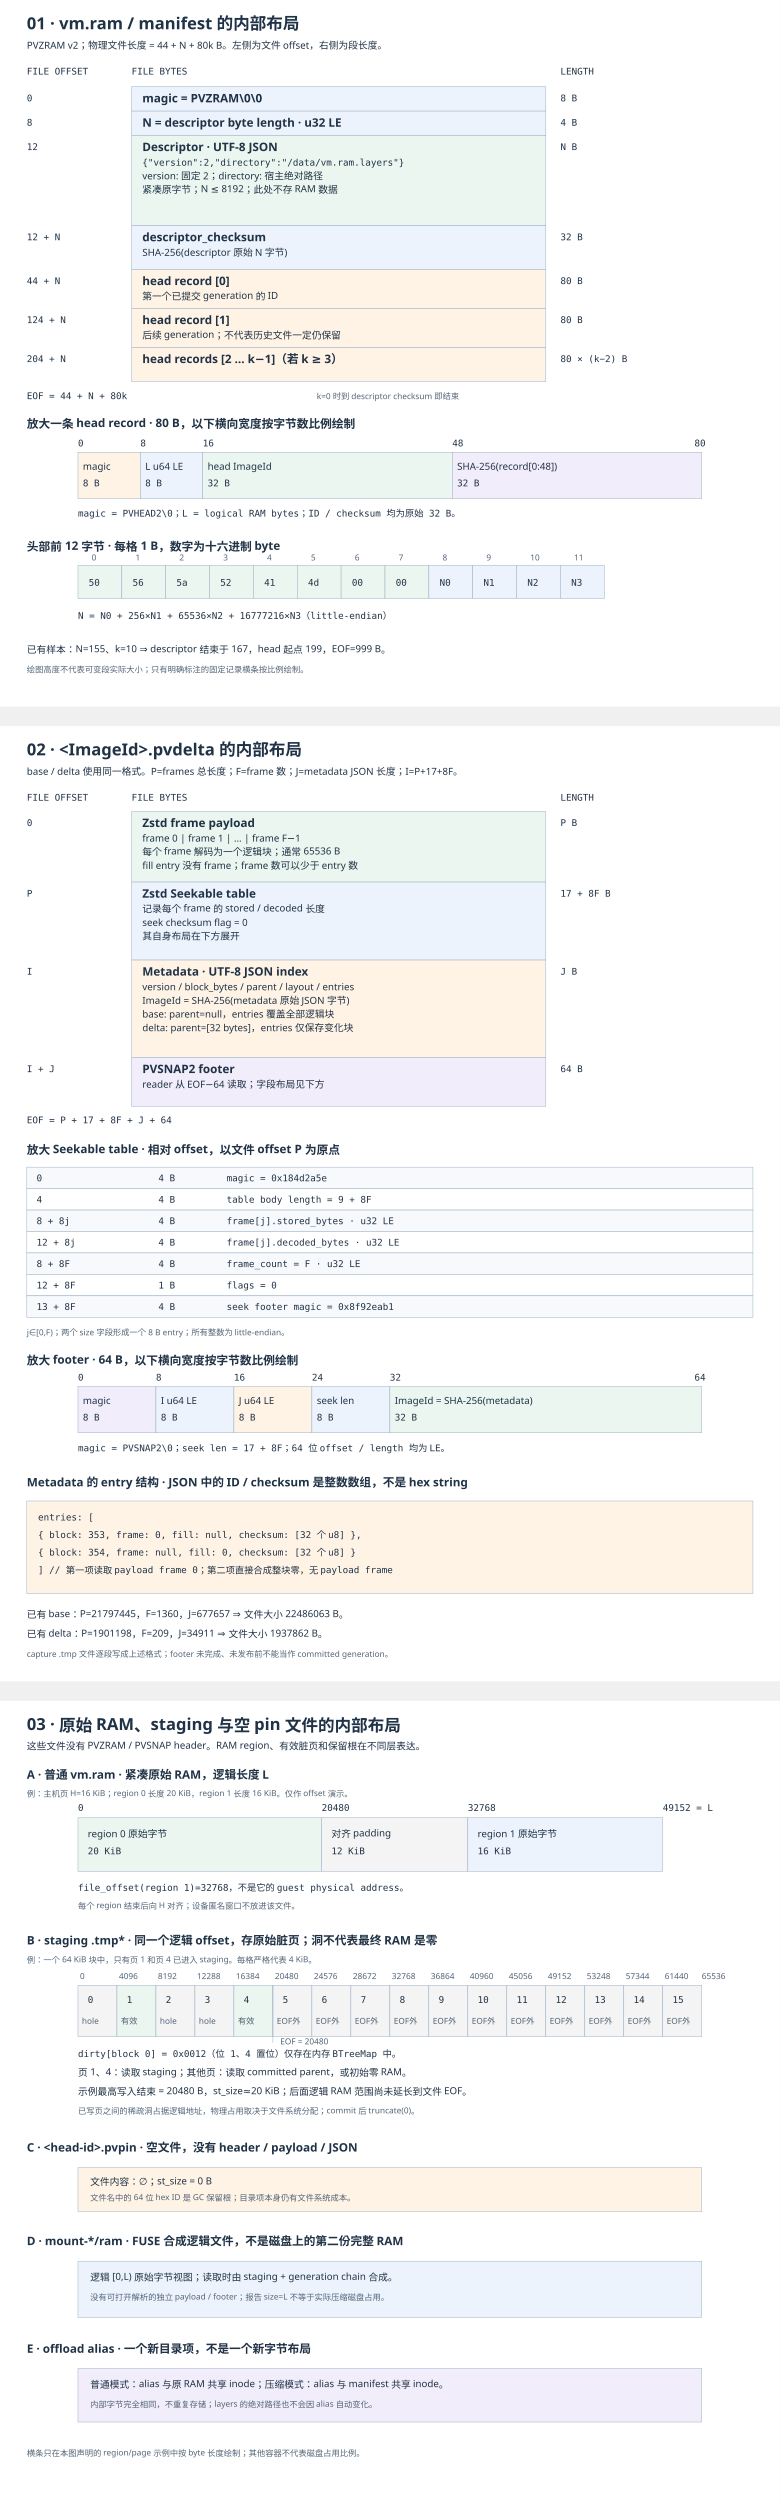
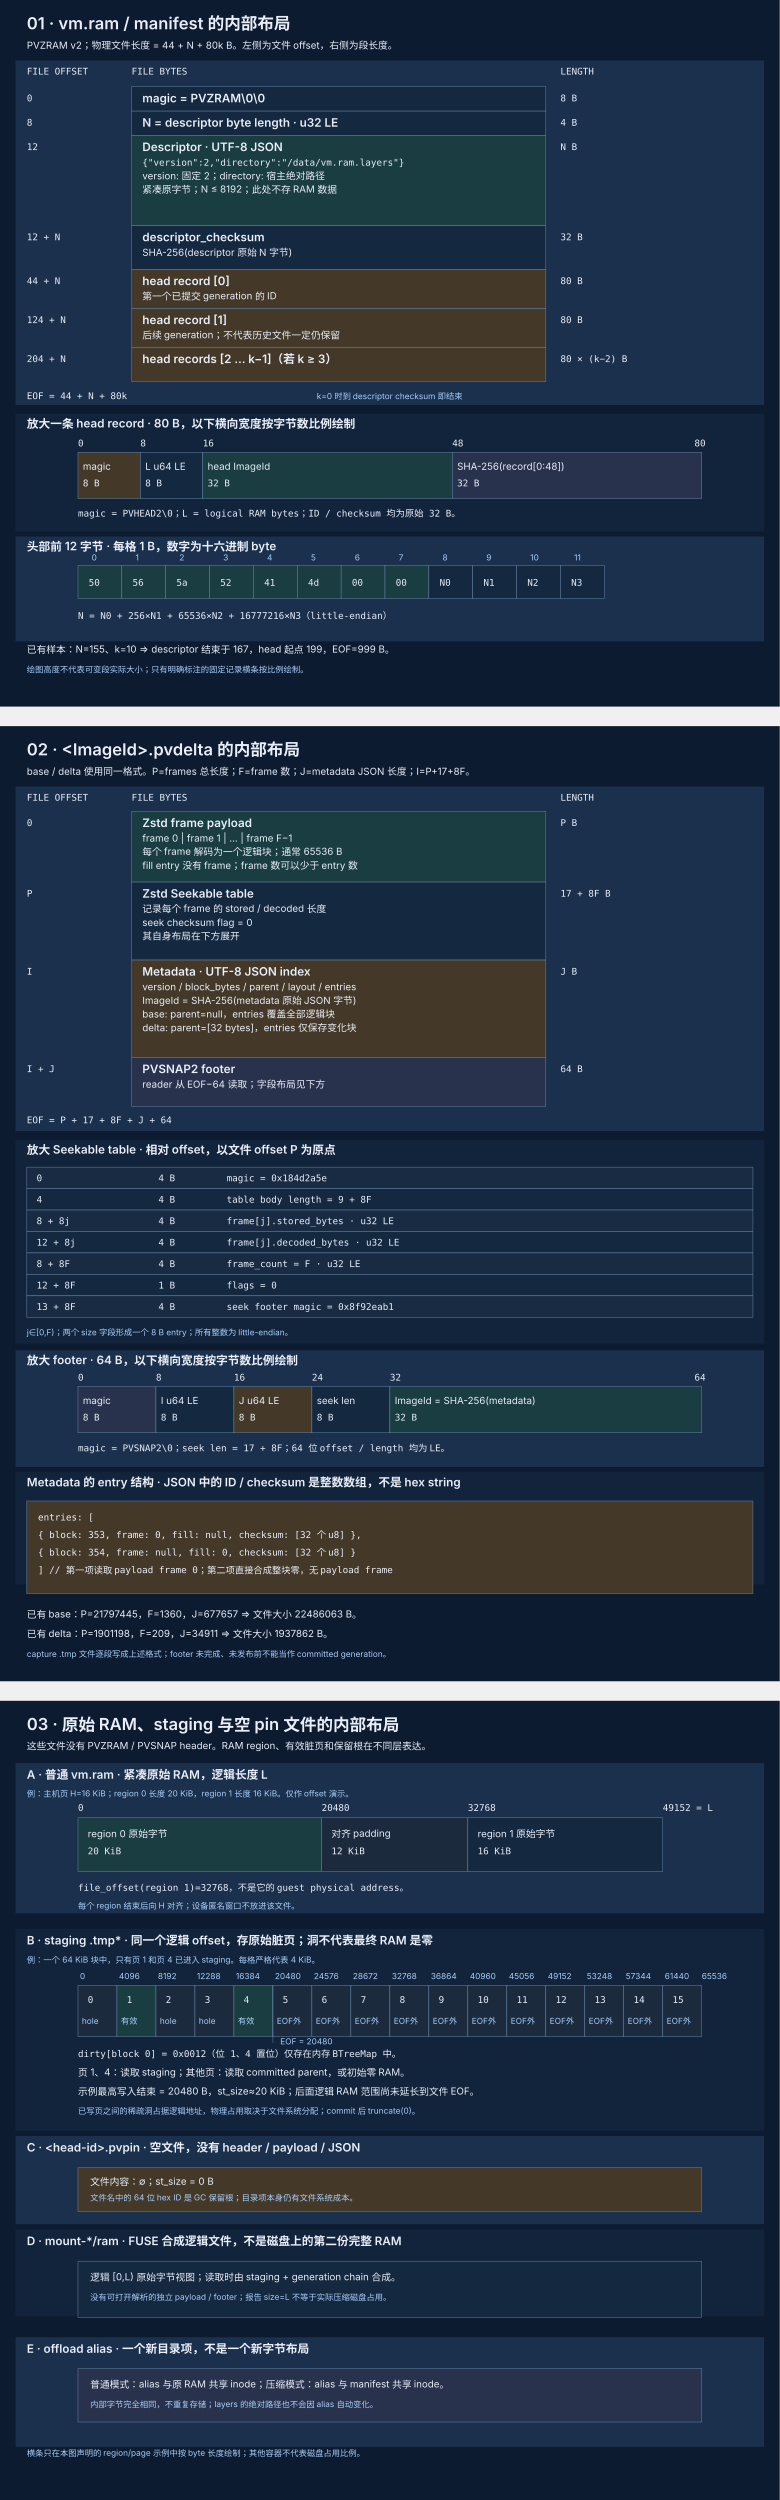
<svg xmlns="http://www.w3.org/2000/svg" width="1600" height="5130" viewBox="0 0 1600 5130" role="img" aria-labelledby="atlas-title">
  <svg width="1600" height="1450" viewBox="0 0 1600 1450" role="img" aria-labelledby="file0-title" x="0" y="0">
-     <style>text{font-family:"PingFang SC",sans-serif;fill:#203246;font-size:20px}.title{font-size:34px;font-weight:700}.head{font-size:24px;font-weight:600}.mono{font-family:Menlo,monospace;font-size:19px}.small{font-size:17px;fill:#526477}</style>
-     <rect width="1600" height="1450" fill="#fff" />
+     <style>text{font-family:system-ui,-apple-system,"PingFang SC",sans-serif;fill:#e9eef8;font-size:20px}.title{font-size:34px;font-weight:600}.head{font-size:24px;font-weight:600}.mono{font-family:Menlo,monospace;font-size:19px}.small{font-size:17px;fill:#a8cefa}</style>
+     <rect width="1600" height="1450" fill="#0d1b30" />
+     <rect x="32" y="124" width="1536" height="707" fill="#1a304c" />
+     <rect x="32" y="849" width="1536" height="242" fill="#12243b" />
+     <rect x="32" y="1101" width="1536" height="215" fill="#1a304c" />
    <text x="55" y="60" class="title">01 · vm.ram / manifest 的内部布局</text>
    <text x="55" y="100" class="">PVZRAM v2；物理文件长度 = 44 + N + 80k B。左侧为文件 offset，右侧为段长度。</text>
    <text x="55" y="153" class="mono">FILE OFFSET</text>
    <text x="270" y="153" class="mono">FILE BYTES</text>
    <text x="1150" y="153" class="mono">LENGTH</text>
    <text x="55" y="208" class="mono">0</text>
-     <rect x="270" y="178" width="850" height="50" fill="#edf3fc" stroke="#9bafc4" />
+     <rect x="270" y="178" width="850" height="50" fill="#142840" stroke="#6485a8" />
    <text x="292" y="210" class="head">magic = PVZRAM\0\0</text>
    <text x="1150" y="208" class="mono">8 B</text>
    <text x="55" y="258" class="mono">8</text>
-     <rect x="270" y="228" width="850" height="50" fill="#edf3fc" stroke="#9bafc4" />
+     <rect x="270" y="228" width="850" height="50" fill="#142840" stroke="#6485a8" />
    <text x="292" y="260" class="head">N = descriptor byte length · u32 LE</text>
    <text x="1150" y="258" class="mono">4 B</text>
    <text x="55" y="308" class="mono">12</text>
-     <rect x="270" y="278" width="850" height="185" fill="#eaf6ef" stroke="#9bafc4" />
+     <rect x="270" y="278" width="850" height="185" fill="#193d40" stroke="#6485a8" />
    <text x="292" y="310" class="head">Descriptor · UTF-8 JSON</text>
    <text x="292" y="340" class="mono">{"version":2,"directory":"/data/vm.ram.layers"}</text>
    <text x="292" y="368" class="">version: 固定 2；directory: 宿主绝对路径</text>
    <text x="292" y="396" class="">紧凑原字节；N ≤ 8192；此处不存 RAM 数据</text>
    <text x="1150" y="308" class="mono">N B</text>
    <text x="55" y="493" class="mono">12 + N</text>
-     <rect x="270" y="463" width="850" height="90" fill="#edf3fc" stroke="#9bafc4" />
+     <rect x="270" y="463" width="850" height="90" fill="#142840" stroke="#6485a8" />
    <text x="292" y="495" class="head">descriptor_checksum</text>
    <text x="292" y="525" class="">SHA-256(descriptor 原始 N 字节)</text>
    <text x="1150" y="493" class="mono">32 B</text>
    <text x="55" y="583" class="mono">44 + N</text>
-     <rect x="270" y="553" width="850" height="80" fill="#fff3e5" stroke="#9bafc4" />
+     <rect x="270" y="553" width="850" height="80" fill="#443929" stroke="#6485a8" />
    <text x="292" y="585" class="head">head record [0]</text>
    <text x="292" y="615" class="">第一个已提交 generation 的 ID</text>
    <text x="1150" y="583" class="mono">80 B</text>
    <text x="55" y="663" class="mono">124 + N</text>
-     <rect x="270" y="633" width="850" height="80" fill="#fff3e5" stroke="#9bafc4" />
+     <rect x="270" y="633" width="850" height="80" fill="#443929" stroke="#6485a8" />
    <text x="292" y="665" class="head">head record [1]</text>
    <text x="292" y="695" class="">后续 generation；不代表历史文件一定仍保留</text>
    <text x="1150" y="663" class="mono">80 B</text>
    <text x="55" y="743" class="mono">204 + N</text>
-     <rect x="270" y="713" width="850" height="70" fill="#fff3e5" stroke="#9bafc4" />
+     <rect x="270" y="713" width="850" height="70" fill="#443929" stroke="#6485a8" />
    <text x="292" y="745" class="head">head records [2 … k−1]（若 k ≥ 3）</text>
    <text x="1150" y="743" class="mono">80 × (k−2) B</text>
    <text x="55" y="819" class="mono">EOF = 44 + N + 80k</text>
    <text x="650" y="819" class="small">k=0 时到 descriptor checksum 即结束</text>
    <text x="55" y="878" class="head">放大一条 head record · 80 B，以下横向宽度按字节数比例绘制</text>
-     <rect x="160" y="928" width="128.0" height="95" fill="#fff3e5" stroke="#9bafc4" />
+     <rect x="160" y="928" width="128.0" height="95" fill="#443929" stroke="#6485a8" />
    <text x="170" y="964" class="">magic</text>
    <text x="170" y="998" class="mono">8 B</text>
    <text x="160" y="916" class="mono">0</text>
-     <rect x="288.0" y="928" width="128.0" height="95" fill="#edf3fc" stroke="#9bafc4" />
+     <rect x="288.0" y="928" width="128.0" height="95" fill="#142840" stroke="#6485a8" />
    <text x="298.0" y="964" class="">L u64 LE</text>
    <text x="298.0" y="998" class="mono">8 B</text>
    <text x="288.0" y="916" class="mono">8</text>
-     <rect x="416.0" y="928" width="512.0" height="95" fill="#eaf6ef" stroke="#9bafc4" />
+     <rect x="416.0" y="928" width="512.0" height="95" fill="#193d40" stroke="#6485a8" />
    <text x="426.0" y="964" class="">head ImageId</text>
    <text x="426.0" y="998" class="mono">32 B</text>
    <text x="416.0" y="916" class="mono">16</text>
-     <rect x="928.0" y="928" width="512.0" height="95" fill="#f1edfa" stroke="#9bafc4" />
+     <rect x="928.0" y="928" width="512.0" height="95" fill="#29324c" stroke="#6485a8" />
    <text x="938.0" y="964" class="">SHA-256(record[0:48])</text>
    <text x="938.0" y="998" class="mono">32 B</text>
    <text x="928.0" y="916" class="mono">48</text>
    <text x="1425.0" y="916" class="mono">80</text>
    <text x="160" y="1060" class="mono">magic = PVHEAD2\0；L = logical RAM bytes；ID / checksum 均为原始 32 B。</text>
    <text x="55" y="1130" class="head">头部前 12 字节 · 每格 1 B，数字为十六进制 byte</text>
-     <rect x="160" y="1160" width="90" height="68" fill="#eaf6ef" stroke="#9bafc4" />
+     <rect x="160" y="1160" width="90" height="68" fill="#193d40" stroke="#6485a8" />
    <text x="182" y="1202" class="mono">50</text>
    <text x="188" y="1150" class="small">0</text>
-     <rect x="250" y="1160" width="90" height="68" fill="#eaf6ef" stroke="#9bafc4" />
+     <rect x="250" y="1160" width="90" height="68" fill="#193d40" stroke="#6485a8" />
    <text x="272" y="1202" class="mono">56</text>
    <text x="278" y="1150" class="small">1</text>
-     <rect x="340" y="1160" width="90" height="68" fill="#eaf6ef" stroke="#9bafc4" />
+     <rect x="340" y="1160" width="90" height="68" fill="#193d40" stroke="#6485a8" />
    <text x="362" y="1202" class="mono">5a</text>
    <text x="368" y="1150" class="small">2</text>
-     <rect x="430" y="1160" width="90" height="68" fill="#eaf6ef" stroke="#9bafc4" />
+     <rect x="430" y="1160" width="90" height="68" fill="#193d40" stroke="#6485a8" />
    <text x="452" y="1202" class="mono">52</text>
    <text x="458" y="1150" class="small">3</text>
-     <rect x="520" y="1160" width="90" height="68" fill="#eaf6ef" stroke="#9bafc4" />
+     <rect x="520" y="1160" width="90" height="68" fill="#193d40" stroke="#6485a8" />
    <text x="542" y="1202" class="mono">41</text>
    <text x="548" y="1150" class="small">4</text>
-     <rect x="610" y="1160" width="90" height="68" fill="#eaf6ef" stroke="#9bafc4" />
+     <rect x="610" y="1160" width="90" height="68" fill="#193d40" stroke="#6485a8" />
    <text x="632" y="1202" class="mono">4d</text>
    <text x="638" y="1150" class="small">5</text>
-     <rect x="700" y="1160" width="90" height="68" fill="#eaf6ef" stroke="#9bafc4" />
+     <rect x="700" y="1160" width="90" height="68" fill="#193d40" stroke="#6485a8" />
    <text x="722" y="1202" class="mono">00</text>
    <text x="728" y="1150" class="small">6</text>
-     <rect x="790" y="1160" width="90" height="68" fill="#eaf6ef" stroke="#9bafc4" />
+     <rect x="790" y="1160" width="90" height="68" fill="#193d40" stroke="#6485a8" />
    <text x="812" y="1202" class="mono">00</text>
    <text x="818" y="1150" class="small">7</text>
-     <rect x="880" y="1160" width="90" height="68" fill="#edf3fc" stroke="#9bafc4" />
+     <rect x="880" y="1160" width="90" height="68" fill="#142840" stroke="#6485a8" />
    <text x="902" y="1202" class="mono">N0</text>
    <text x="908" y="1150" class="small">8</text>
-     <rect x="970" y="1160" width="90" height="68" fill="#edf3fc" stroke="#9bafc4" />
+     <rect x="970" y="1160" width="90" height="68" fill="#142840" stroke="#6485a8" />
    <text x="992" y="1202" class="mono">N1</text>
    <text x="998" y="1150" class="small">9</text>
-     <rect x="1060" y="1160" width="90" height="68" fill="#edf3fc" stroke="#9bafc4" />
+     <rect x="1060" y="1160" width="90" height="68" fill="#142840" stroke="#6485a8" />
    <text x="1082" y="1202" class="mono">N2</text>
    <text x="1088" y="1150" class="small">10</text>
-     <rect x="1150" y="1160" width="90" height="68" fill="#edf3fc" stroke="#9bafc4" />
+     <rect x="1150" y="1160" width="90" height="68" fill="#142840" stroke="#6485a8" />
    <text x="1172" y="1202" class="mono">N3</text>
    <text x="1178" y="1150" class="small">11</text>
    <text x="160" y="1270" class="mono">N = N0 + 256×N1 + 65536×N2 + 16777216×N3（little-endian）</text>
    <text x="55" y="1340" class="">已有样本：N=155、k=10 ⇒ descriptor 结束于 167，head 起点 199，EOF=999 B。</text>
    <text x="55" y="1380" class="small">绘图高度不代表可变段实际大小；只有明确标注的固定记录横条按比例绘制。</text>
  </svg>
  <svg width="1600" height="1960" viewBox="0 0 1600 1960" role="img" aria-labelledby="file1-title" x="0" y="1490">
-     <style>text{font-family:"PingFang SC",sans-serif;fill:#203246;font-size:20px}.title{font-size:34px;font-weight:700}.head{font-size:24px;font-weight:600}.mono{font-family:Menlo,monospace;font-size:19px}.small{font-size:17px;fill:#526477}</style>
-     <rect width="1600" height="1960" fill="#fff" />
+     <style>text{font-family:system-ui,-apple-system,"PingFang SC",sans-serif;fill:#e9eef8;font-size:20px}.title{font-size:34px;font-weight:600}.head{font-size:24px;font-weight:600}.mono{font-family:Menlo,monospace;font-size:19px}.small{font-size:17px;fill:#a8cefa}</style>
+     <rect width="1600" height="1960" fill="#0d1b30" />
+     <rect x="32" y="124" width="1536" height="707" fill="#1a304c" />
+     <rect x="32" y="849" width="1536" height="418" fill="#12243b" />
+     <rect x="32" y="1281" width="1536" height="239" fill="#1a304c" />
+     <rect x="32" y="1531" width="1536" height="230" fill="#12243b" />
    <text x="55" y="60" class="title">02 · &lt;ImageId&gt;.pvdelta 的内部布局</text>
    <text x="55" y="100" class="">base / delta 使用同一格式。P=frames 总长度；F=frame 数；J=metadata JSON 长度；I=P+17+8F。</text>
    <text x="55" y="153" class="mono">FILE OFFSET</text>
    <text x="270" y="153" class="mono">FILE BYTES</text>
    <text x="1150" y="153" class="mono">LENGTH</text>
    <text x="55" y="205" class="mono">0</text>
-     <rect x="270" y="175" width="850" height="145" fill="#eaf6ef" stroke="#9bafc4" />
+     <rect x="270" y="175" width="850" height="145" fill="#193d40" stroke="#6485a8" />
    <text x="292" y="207" class="head">Zstd frame payload</text>
    <text x="292" y="237" class="">frame 0 | frame 1 | … | frame F−1</text>
    <text x="292" y="265" class="">每个 frame 解码为一个逻辑块；通常 65536 B</text>
    <text x="292" y="293" class="">fill entry 没有 frame；frame 数可以少于 entry 数</text>
    <text x="1150" y="205" class="mono">P B</text>
    <text x="55" y="350" class="mono">P</text>
-     <rect x="270" y="320" width="850" height="160" fill="#edf3fc" stroke="#9bafc4" />
+     <rect x="270" y="320" width="850" height="160" fill="#142840" stroke="#6485a8" />
    <text x="292" y="352" class="head">Zstd Seekable table</text>
    <text x="292" y="382" class="">记录每个 frame 的 stored / decoded 长度</text>
    <text x="292" y="410" class="">seek checksum flag = 0</text>
    <text x="292" y="438" class="">其自身布局在下方展开</text>
    <text x="1150" y="350" class="mono">17 + 8F B</text>
    <text x="55" y="510" class="mono">I</text>
-     <rect x="270" y="480" width="850" height="200" fill="#fff3e5" stroke="#9bafc4" />
+     <rect x="270" y="480" width="850" height="200" fill="#443929" stroke="#6485a8" />
    <text x="292" y="512" class="head">Metadata · UTF-8 JSON index</text>
    <text x="292" y="542" class="">version / block_bytes / parent / layout / entries</text>
    <text x="292" y="570" class="">ImageId = SHA-256(metadata 原始 JSON 字节)</text>
    <text x="292" y="598" class="">base: parent=null，entries 覆盖全部逻辑块</text>
    <text x="292" y="626" class="">delta: parent=[32 bytes]，entries 仅保存变化块</text>
    <text x="1150" y="510" class="mono">J B</text>
    <text x="55" y="710" class="mono">I + J</text>
-     <rect x="270" y="680" width="850" height="100" fill="#f1edfa" stroke="#9bafc4" />
+     <rect x="270" y="680" width="850" height="100" fill="#29324c" stroke="#6485a8" />
    <text x="292" y="712" class="head">PVSNAP2 footer</text>
    <text x="292" y="742" class="">reader 从 EOF−64 读取；字段布局见下方</text>
    <text x="1150" y="710" class="mono">64 B</text>
    <text x="55" y="815" class="mono">EOF = P + 17 + 8F + J + 64</text>
    <text x="55" y="878" class="head">放大 Seekable table · 相对 offset，以文件 offset P 为原点</text>
-     <rect x="55" y="905" width="1490" height="44" fill="#f7f9fc" stroke="#9bafc4" />
+     <rect x="55" y="905" width="1490" height="44" fill="#182b43" stroke="#6485a8" />
    <text x="75" y="934" class="mono">0</text>
    <text x="325" y="934" class="mono">4 B</text>
    <text x="465" y="934" class="mono">magic = 0x184d2a5e</text>
-     <rect x="55" y="949" width="1490" height="44" fill="#fff" stroke="#9bafc4" />
+     <rect x="55" y="949" width="1490" height="44" fill="#142840" stroke="#6485a8" />
    <text x="75" y="978" class="mono">4</text>
    <text x="325" y="978" class="mono">4 B</text>
    <text x="465" y="978" class="mono">table body length = 9 + 8F</text>
-     <rect x="55" y="993" width="1490" height="44" fill="#f7f9fc" stroke="#9bafc4" />
+     <rect x="55" y="993" width="1490" height="44" fill="#182b43" stroke="#6485a8" />
    <text x="75" y="1022" class="mono">8 + 8j</text>
    <text x="325" y="1022" class="mono">4 B</text>
    <text x="465" y="1022" class="mono">frame[j].stored_bytes  · u32 LE</text>
-     <rect x="55" y="1037" width="1490" height="44" fill="#fff" stroke="#9bafc4" />
+     <rect x="55" y="1037" width="1490" height="44" fill="#142840" stroke="#6485a8" />
    <text x="75" y="1066" class="mono">12 + 8j</text>
    <text x="325" y="1066" class="mono">4 B</text>
    <text x="465" y="1066" class="mono">frame[j].decoded_bytes · u32 LE</text>
-     <rect x="55" y="1081" width="1490" height="44" fill="#f7f9fc" stroke="#9bafc4" />
+     <rect x="55" y="1081" width="1490" height="44" fill="#182b43" stroke="#6485a8" />
    <text x="75" y="1110" class="mono">8 + 8F</text>
    <text x="325" y="1110" class="mono">4 B</text>
    <text x="465" y="1110" class="mono">frame_count = F        · u32 LE</text>
-     <rect x="55" y="1125" width="1490" height="44" fill="#fff" stroke="#9bafc4" />
+     <rect x="55" y="1125" width="1490" height="44" fill="#142840" stroke="#6485a8" />
    <text x="75" y="1154" class="mono">12 + 8F</text>
    <text x="325" y="1154" class="mono">1 B</text>
    <text x="465" y="1154" class="mono">flags = 0</text>
-     <rect x="55" y="1169" width="1490" height="44" fill="#f7f9fc" stroke="#9bafc4" />
+     <rect x="55" y="1169" width="1490" height="44" fill="#182b43" stroke="#6485a8" />
    <text x="75" y="1198" class="mono">13 + 8F</text>
    <text x="325" y="1198" class="mono">4 B</text>
    <text x="465" y="1198" class="mono">seek footer magic = 0x8f92eab1</text>
    <text x="55" y="1250" class="small">j∈[0,F)；两个 size 字段形成一个 8 B entry；所有整数为 little-endian。</text>
    <text x="55" y="1310" class="head">放大 footer · 64 B，以下横向宽度按字节数比例绘制</text>
-     <rect x="160" y="1355" width="160.0" height="95" fill="#f1edfa" stroke="#9bafc4" />
+     <rect x="160" y="1355" width="160.0" height="95" fill="#29324c" stroke="#6485a8" />
    <text x="170" y="1391" class="">magic</text>
    <text x="170" y="1425" class="mono">8 B</text>
    <text x="160" y="1343" class="mono">0</text>
-     <rect x="320.0" y="1355" width="160.0" height="95" fill="#edf3fc" stroke="#9bafc4" />
+     <rect x="320.0" y="1355" width="160.0" height="95" fill="#142840" stroke="#6485a8" />
    <text x="330.0" y="1391" class="">I u64 LE</text>
    <text x="330.0" y="1425" class="mono">8 B</text>
    <text x="320.0" y="1343" class="mono">8</text>
-     <rect x="480.0" y="1355" width="160.0" height="95" fill="#fff3e5" stroke="#9bafc4" />
+     <rect x="480.0" y="1355" width="160.0" height="95" fill="#443929" stroke="#6485a8" />
    <text x="490.0" y="1391" class="">J u64 LE</text>
    <text x="490.0" y="1425" class="mono">8 B</text>
    <text x="480.0" y="1343" class="mono">16</text>
-     <rect x="640.0" y="1355" width="160.0" height="95" fill="#edf3fc" stroke="#9bafc4" />
+     <rect x="640.0" y="1355" width="160.0" height="95" fill="#142840" stroke="#6485a8" />
    <text x="650.0" y="1391" class="">seek len</text>
    <text x="650.0" y="1425" class="mono">8 B</text>
    <text x="640.0" y="1343" class="mono">24</text>
-     <rect x="800.0" y="1355" width="640.0" height="95" fill="#eaf6ef" stroke="#9bafc4" />
+     <rect x="800.0" y="1355" width="640.0" height="95" fill="#193d40" stroke="#6485a8" />
    <text x="810.0" y="1391" class="">ImageId = SHA-256(metadata)</text>
    <text x="810.0" y="1425" class="mono">32 B</text>
    <text x="800.0" y="1343" class="mono">32</text>
    <text x="1425.0" y="1343" class="mono">64</text>
    <text x="160" y="1488" class="mono">magic = PVSNAP2\0；seek len = 17 + 8F；64 位 offset / length 均为 LE。</text>
    <text x="55" y="1560" class="head">Metadata 的 entry 结构 · JSON 中的 ID / checksum 是整数数组，不是 hex string</text>
-     <rect x="55" y="1590" width="1490" height="190" fill="#fff3e5" stroke="#9bafc4" />
+     <rect x="55" y="1590" width="1490" height="190" fill="#443929" stroke="#6485a8" />
    <text x="78" y="1630" class="mono">entries: [</text>
    <text x="78" y="1666" class="mono">  { block: 353, frame: 0, fill: null, checksum: [32 个 u8] },</text>
    <text x="78" y="1702" class="mono">  { block: 354, frame: null, fill: 0, checksum: [32 个 u8] }</text>
    <text x="78" y="1738" class="mono">]  // 第一项读取 payload frame 0；第二项直接合成整块零，无 payload frame</text>
    <text x="55" y="1830" class="">已有 base：P=21797445，F=1360，J=677657 ⇒ 文件大小 22486063 B。</text>
    <text x="55" y="1870" class="">已有 delta：P=1901198，F=209，J=34911 ⇒ 文件大小 1937862 B。</text>
    <text x="55" y="1910" class="small">capture .tmp 文件逐段写成上述格式；footer 未完成、未发布前不能当作 committed generation。</text>
  </svg>
  <svg width="1600" height="1640" viewBox="0 0 1600 1640" role="img" aria-labelledby="file2-title" x="0" y="3490">
-     <style>text{font-family:"PingFang SC",sans-serif;fill:#203246;font-size:20px}.title{font-size:34px;font-weight:700}.head{font-size:24px;font-weight:600}.mono{font-family:Menlo,monospace;font-size:19px}.small{font-size:17px;fill:#526477}</style>
-     <rect width="1600" height="1640" fill="#fff" />
+     <style>text{font-family:system-ui,-apple-system,"PingFang SC",sans-serif;fill:#e9eef8;font-size:20px}.title{font-size:34px;font-weight:600}.head{font-size:24px;font-weight:600}.mono{font-family:Menlo,monospace;font-size:19px}.small{font-size:17px;fill:#a8cefa}</style>
+     <rect width="1600" height="1640" fill="#0d1b30" />
+     <rect x="32" y="128" width="1536" height="308" fill="#1a304c" />
+     <rect x="32" y="468" width="1536" height="414" fill="#12243b" />
+     <rect x="32" y="893" width="1536" height="181" fill="#1a304c" />
+     <rect x="32" y="1085" width="1536" height="178" fill="#12243b" />
+     <rect x="32" y="1306" width="1536" height="225" fill="#1a304c" />
    <text x="55" y="60" class="title">03 · 原始 RAM、staging 与空 pin 文件的内部布局</text>
    <text x="55" y="100" class="">这些文件没有 PVZRAM / PVSNAP header。RAM region、有效脏页和保留根在不同层表达。</text>
    <text x="55" y="160" class="head">A · 普通 vm.ram · 紧凑原始 RAM，逻辑长度 L</text>
    <text x="55" y="197" class="small">例：主机页 H=16 KiB；region 0 长度 20 KiB，region 1 长度 16 KiB。仅作 offset 演示。</text>
-     <rect x="160" y="240" width="500" height="110" fill="#eaf6ef" stroke="#9bafc4" />
+     <rect x="160" y="240" width="500" height="110" fill="#193d40" stroke="#6485a8" />
    <text x="180" y="280" class="">region 0 原始字节</text>
    <text x="180" y="315" class="mono">20 KiB</text>
-     <rect x="660" y="240" width="300" height="110" fill="#f4f4f4" stroke="#9bafc4" />
+     <rect x="660" y="240" width="300" height="110" fill="#1b2a3d" stroke="#6485a8" />
    <text x="680" y="280" class="">对齐 padding</text>
    <text x="680" y="315" class="mono">12 KiB</text>
-     <rect x="960" y="240" width="400" height="110" fill="#edf3fc" stroke="#9bafc4" />
+     <rect x="960" y="240" width="400" height="110" fill="#142840" stroke="#6485a8" />
    <text x="980" y="280" class="">region 1 原始字节</text>
    <text x="980" y="315" class="mono">16 KiB</text>
    <text x="160" y="226" class="mono">0</text>
    <text x="660" y="226" class="mono">20480</text>
    <text x="960" y="226" class="mono">32768</text>
    <text x="1360" y="226" class="mono">49152 = L</text>
    <text x="160" y="390" class="mono">file_offset(region 1)=32768，不是它的 guest physical address。</text>
    <text x="160" y="427" class="small">每个 region 结束后向 H 对齐；设备匿名窗口不放进该文件。</text>
    <text x="55" y="500" class="head">B · staging .tmp* · 同一个逻辑 offset，存原始脏页；洞不代表最终 RAM 是零</text>
    <text x="55" y="538" class="small">例：一个 64 KiB 块中，只有页 1 和页 4 已进入 staging。每格严格代表 4 KiB。</text>
-     <rect x="160" y="584" width="80" height="105" fill="#f4f4f4" stroke="#9bafc4" />
+     <rect x="160" y="584" width="80" height="105" fill="#1b2a3d" stroke="#6485a8" />
    <text x="180" y="620" class="mono">0</text>
    <text x="168" y="663" class="small">hole</text>
    <text x="164" y="571" class="small">0</text>
-     <rect x="240" y="584" width="80" height="105" fill="#eaf6ef" stroke="#9bafc4" />
+     <rect x="240" y="584" width="80" height="105" fill="#193d40" stroke="#6485a8" />
    <text x="260" y="620" class="mono">1</text>
    <text x="248" y="663" class="small">有效</text>
    <text x="244" y="571" class="small">4096</text>
-     <rect x="320" y="584" width="80" height="105" fill="#f4f4f4" stroke="#9bafc4" />
+     <rect x="320" y="584" width="80" height="105" fill="#1b2a3d" stroke="#6485a8" />
    <text x="340" y="620" class="mono">2</text>
    <text x="328" y="663" class="small">hole</text>
    <text x="324" y="571" class="small">8192</text>
-     <rect x="400" y="584" width="80" height="105" fill="#f4f4f4" stroke="#9bafc4" />
+     <rect x="400" y="584" width="80" height="105" fill="#1b2a3d" stroke="#6485a8" />
    <text x="420" y="620" class="mono">3</text>
    <text x="408" y="663" class="small">hole</text>
    <text x="404" y="571" class="small">12288</text>
-     <rect x="480" y="584" width="80" height="105" fill="#eaf6ef" stroke="#9bafc4" />
+     <rect x="480" y="584" width="80" height="105" fill="#193d40" stroke="#6485a8" />
    <text x="500" y="620" class="mono">4</text>
    <text x="488" y="663" class="small">有效</text>
    <text x="484" y="571" class="small">16384</text>
-     <rect x="560" y="584" width="80" height="105" fill="#f4f4f4" stroke="#9bafc4" />
+     <rect x="560" y="584" width="80" height="105" fill="#1b2a3d" stroke="#6485a8" />
    <text x="580" y="620" class="mono">5</text>
    <text x="568" y="663" class="small">EOF外</text>
    <text x="564" y="571" class="small">20480</text>
-     <rect x="640" y="584" width="80" height="105" fill="#f4f4f4" stroke="#9bafc4" />
+     <rect x="640" y="584" width="80" height="105" fill="#1b2a3d" stroke="#6485a8" />
    <text x="660" y="620" class="mono">6</text>
    <text x="648" y="663" class="small">EOF外</text>
    <text x="644" y="571" class="small">24576</text>
-     <rect x="720" y="584" width="80" height="105" fill="#f4f4f4" stroke="#9bafc4" />
+     <rect x="720" y="584" width="80" height="105" fill="#1b2a3d" stroke="#6485a8" />
    <text x="740" y="620" class="mono">7</text>
    <text x="728" y="663" class="small">EOF外</text>
    <text x="724" y="571" class="small">28672</text>
-     <rect x="800" y="584" width="80" height="105" fill="#f4f4f4" stroke="#9bafc4" />
+     <rect x="800" y="584" width="80" height="105" fill="#1b2a3d" stroke="#6485a8" />
    <text x="820" y="620" class="mono">8</text>
    <text x="808" y="663" class="small">EOF外</text>
    <text x="804" y="571" class="small">32768</text>
-     <rect x="880" y="584" width="80" height="105" fill="#f4f4f4" stroke="#9bafc4" />
+     <rect x="880" y="584" width="80" height="105" fill="#1b2a3d" stroke="#6485a8" />
    <text x="900" y="620" class="mono">9</text>
    <text x="888" y="663" class="small">EOF外</text>
    <text x="884" y="571" class="small">36864</text>
-     <rect x="960" y="584" width="80" height="105" fill="#f4f4f4" stroke="#9bafc4" />
+     <rect x="960" y="584" width="80" height="105" fill="#1b2a3d" stroke="#6485a8" />
    <text x="980" y="620" class="mono">10</text>
    <text x="968" y="663" class="small">EOF外</text>
    <text x="964" y="571" class="small">40960</text>
-     <rect x="1040" y="584" width="80" height="105" fill="#f4f4f4" stroke="#9bafc4" />
+     <rect x="1040" y="584" width="80" height="105" fill="#1b2a3d" stroke="#6485a8" />
    <text x="1060" y="620" class="mono">11</text>
    <text x="1048" y="663" class="small">EOF外</text>
    <text x="1044" y="571" class="small">45056</text>
-     <rect x="1120" y="584" width="80" height="105" fill="#f4f4f4" stroke="#9bafc4" />
+     <rect x="1120" y="584" width="80" height="105" fill="#1b2a3d" stroke="#6485a8" />
    <text x="1140" y="620" class="mono">12</text>
    <text x="1128" y="663" class="small">EOF外</text>
    <text x="1124" y="571" class="small">49152</text>
-     <rect x="1200" y="584" width="80" height="105" fill="#f4f4f4" stroke="#9bafc4" />
+     <rect x="1200" y="584" width="80" height="105" fill="#1b2a3d" stroke="#6485a8" />
    <text x="1220" y="620" class="mono">13</text>
    <text x="1208" y="663" class="small">EOF外</text>
    <text x="1204" y="571" class="small">53248</text>
-     <rect x="1280" y="584" width="80" height="105" fill="#f4f4f4" stroke="#9bafc4" />
+     <rect x="1280" y="584" width="80" height="105" fill="#1b2a3d" stroke="#6485a8" />
    <text x="1300" y="620" class="mono">14</text>
    <text x="1288" y="663" class="small">EOF外</text>
    <text x="1284" y="571" class="small">57344</text>
-     <rect x="1360" y="584" width="80" height="105" fill="#f4f4f4" stroke="#9bafc4" />
+     <rect x="1360" y="584" width="80" height="105" fill="#1b2a3d" stroke="#6485a8" />
    <text x="1380" y="620" class="mono">15</text>
    <text x="1368" y="663" class="small">EOF外</text>
    <text x="1364" y="571" class="small">61440</text>
    <text x="1440" y="571" class="small">65536</text>
-     <path d="M560 584 L560 702" stroke="#9bafc4" fill="none" />
+     <path d="M560 584 L560 702" stroke="#6485a8" fill="none" />
    <text x="575" y="705" class="small">EOF = 20480</text>
    <text x="160" y="731" class="mono">dirty[block 0] = 0x0012（位 1、4 置位）仅存在内存 BTreeMap 中。</text>
    <text x="160" y="770" class="">页 1、4：读取 staging；其他页：读取 committed parent，或初始零 RAM。</text>
    <text x="160" y="809" class="">示例最高写入结束 = 20480 B，st_size≈20 KiB；后面逻辑 RAM 范围尚未延长到文件 EOF。</text>
    <text x="160" y="848" class="small">已写页之间的稀疏洞占据逻辑地址，物理占用取决于文件系统分配；commit 后 truncate(0)。</text>
    <text x="55" y="925" class="head">C · &lt;head-id&gt;.pvpin · 空文件，没有 header / payload / JSON</text>
-     <rect x="160" y="958" width="1280" height="90" fill="#fff3e5" stroke="#9bafc4" />
+     <rect x="160" y="958" width="1280" height="90" fill="#443929" stroke="#6485a8" />
    <text x="185" y="994" class="">文件内容：∅；st_size = 0 B</text>
    <text x="185" y="1026" class="small">文件名中的 64 位 hex ID 是 GC 保留根；目录项本身仍有文件系统成本。</text>
    <text x="55" y="1117" class="head">D · mount-*/ram · FUSE 合成逻辑文件，不是磁盘上的第二份完整 RAM</text>
-     <rect x="160" y="1150" width="1280" height="115" fill="#edf3fc" stroke="#9bafc4" />
+     <rect x="160" y="1150" width="1280" height="115" fill="#142840" stroke="#6485a8" />
    <text x="185" y="1190" class="">逻辑 [0,L) 原始字节视图；读取时由 staging + generation chain 合成。</text>
    <text x="185" y="1230" class="small">没有可打开解析的独立 payload / footer；报告 size=L 不等于实际压缩磁盘占用。</text>
    <text x="55" y="1338" class="head">E · offload alias · 一个新目录项，不是一个新字节布局</text>
-     <rect x="160" y="1370" width="1280" height="110" fill="#f1edfa" stroke="#9bafc4" />
+     <rect x="160" y="1370" width="1280" height="110" fill="#29324c" stroke="#6485a8" />
    <text x="185" y="1410" class="">普通模式：alias 与原 RAM 共享 inode；压缩模式：alias 与 manifest 共享 inode。</text>
    <text x="185" y="1450" class="small">内部字节完全相同，不重复存储；layers 的绝对路径也不会因 alias 自动变化。</text>
    <text x="55" y="1550" class="small">横条只在本图声明的 region/page 示例中按 byte 长度绘制；其他容器不代表磁盘占用比例。</text>
  </svg>
</svg>
